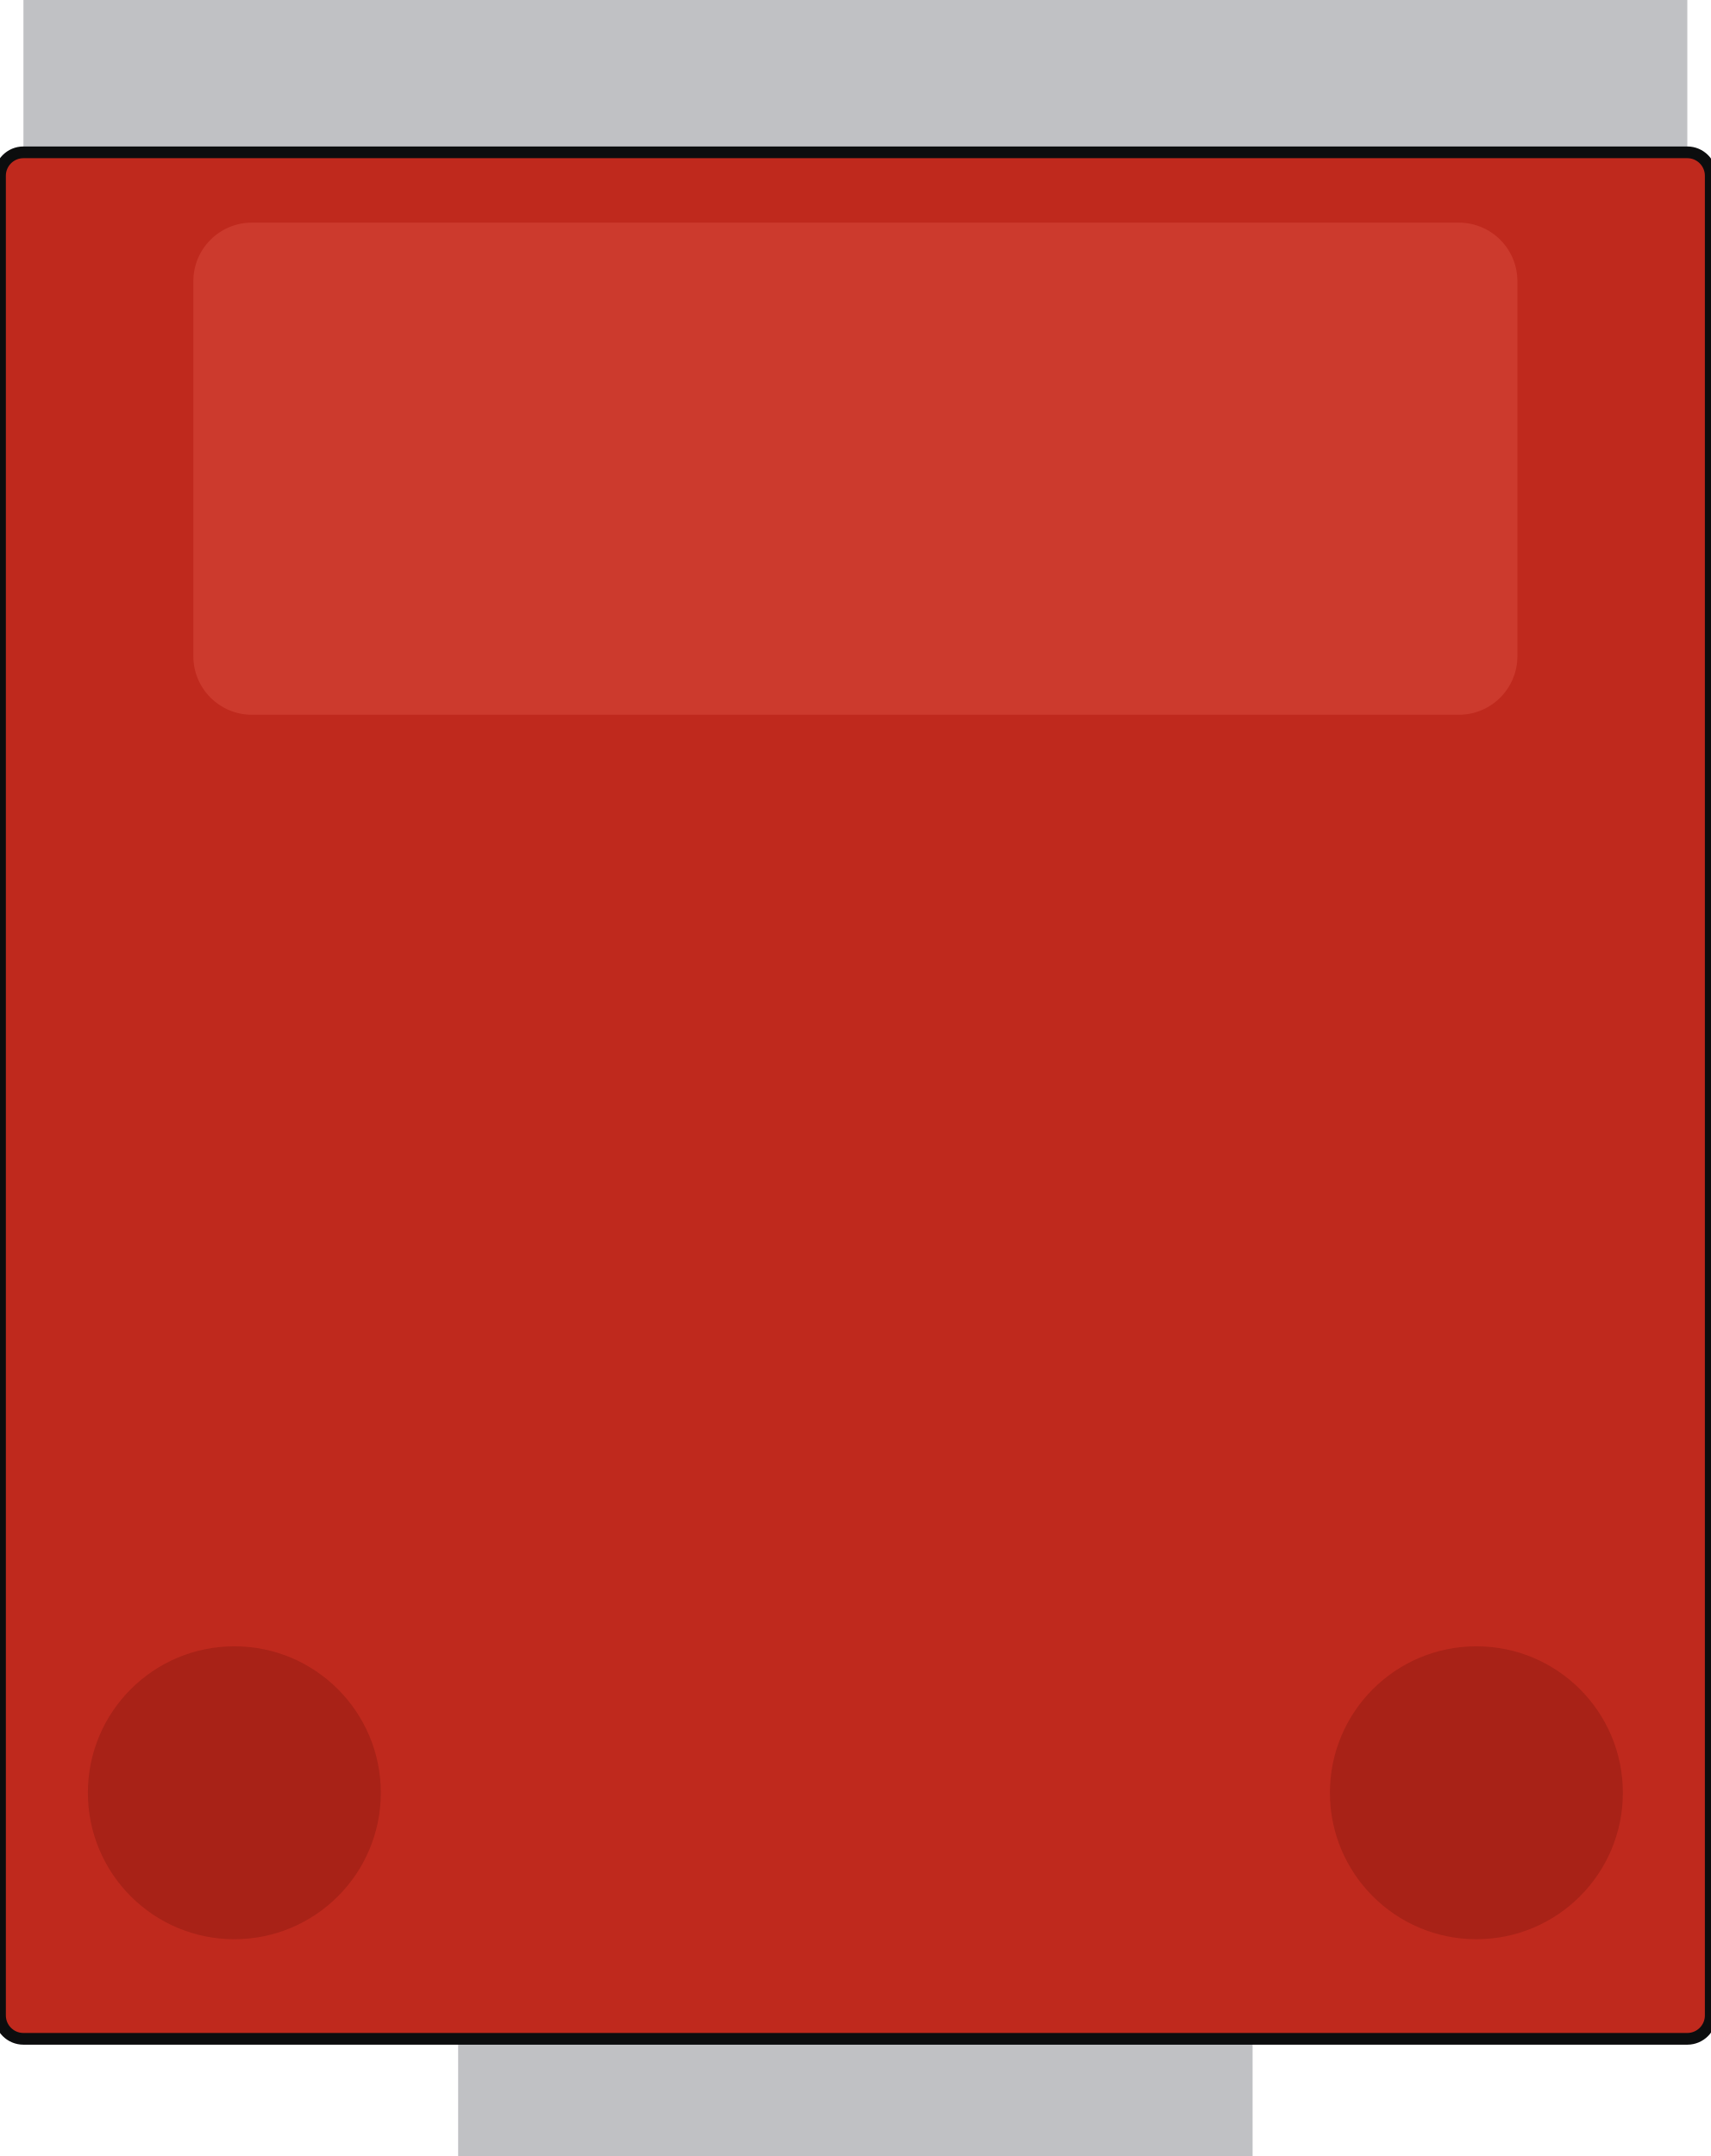
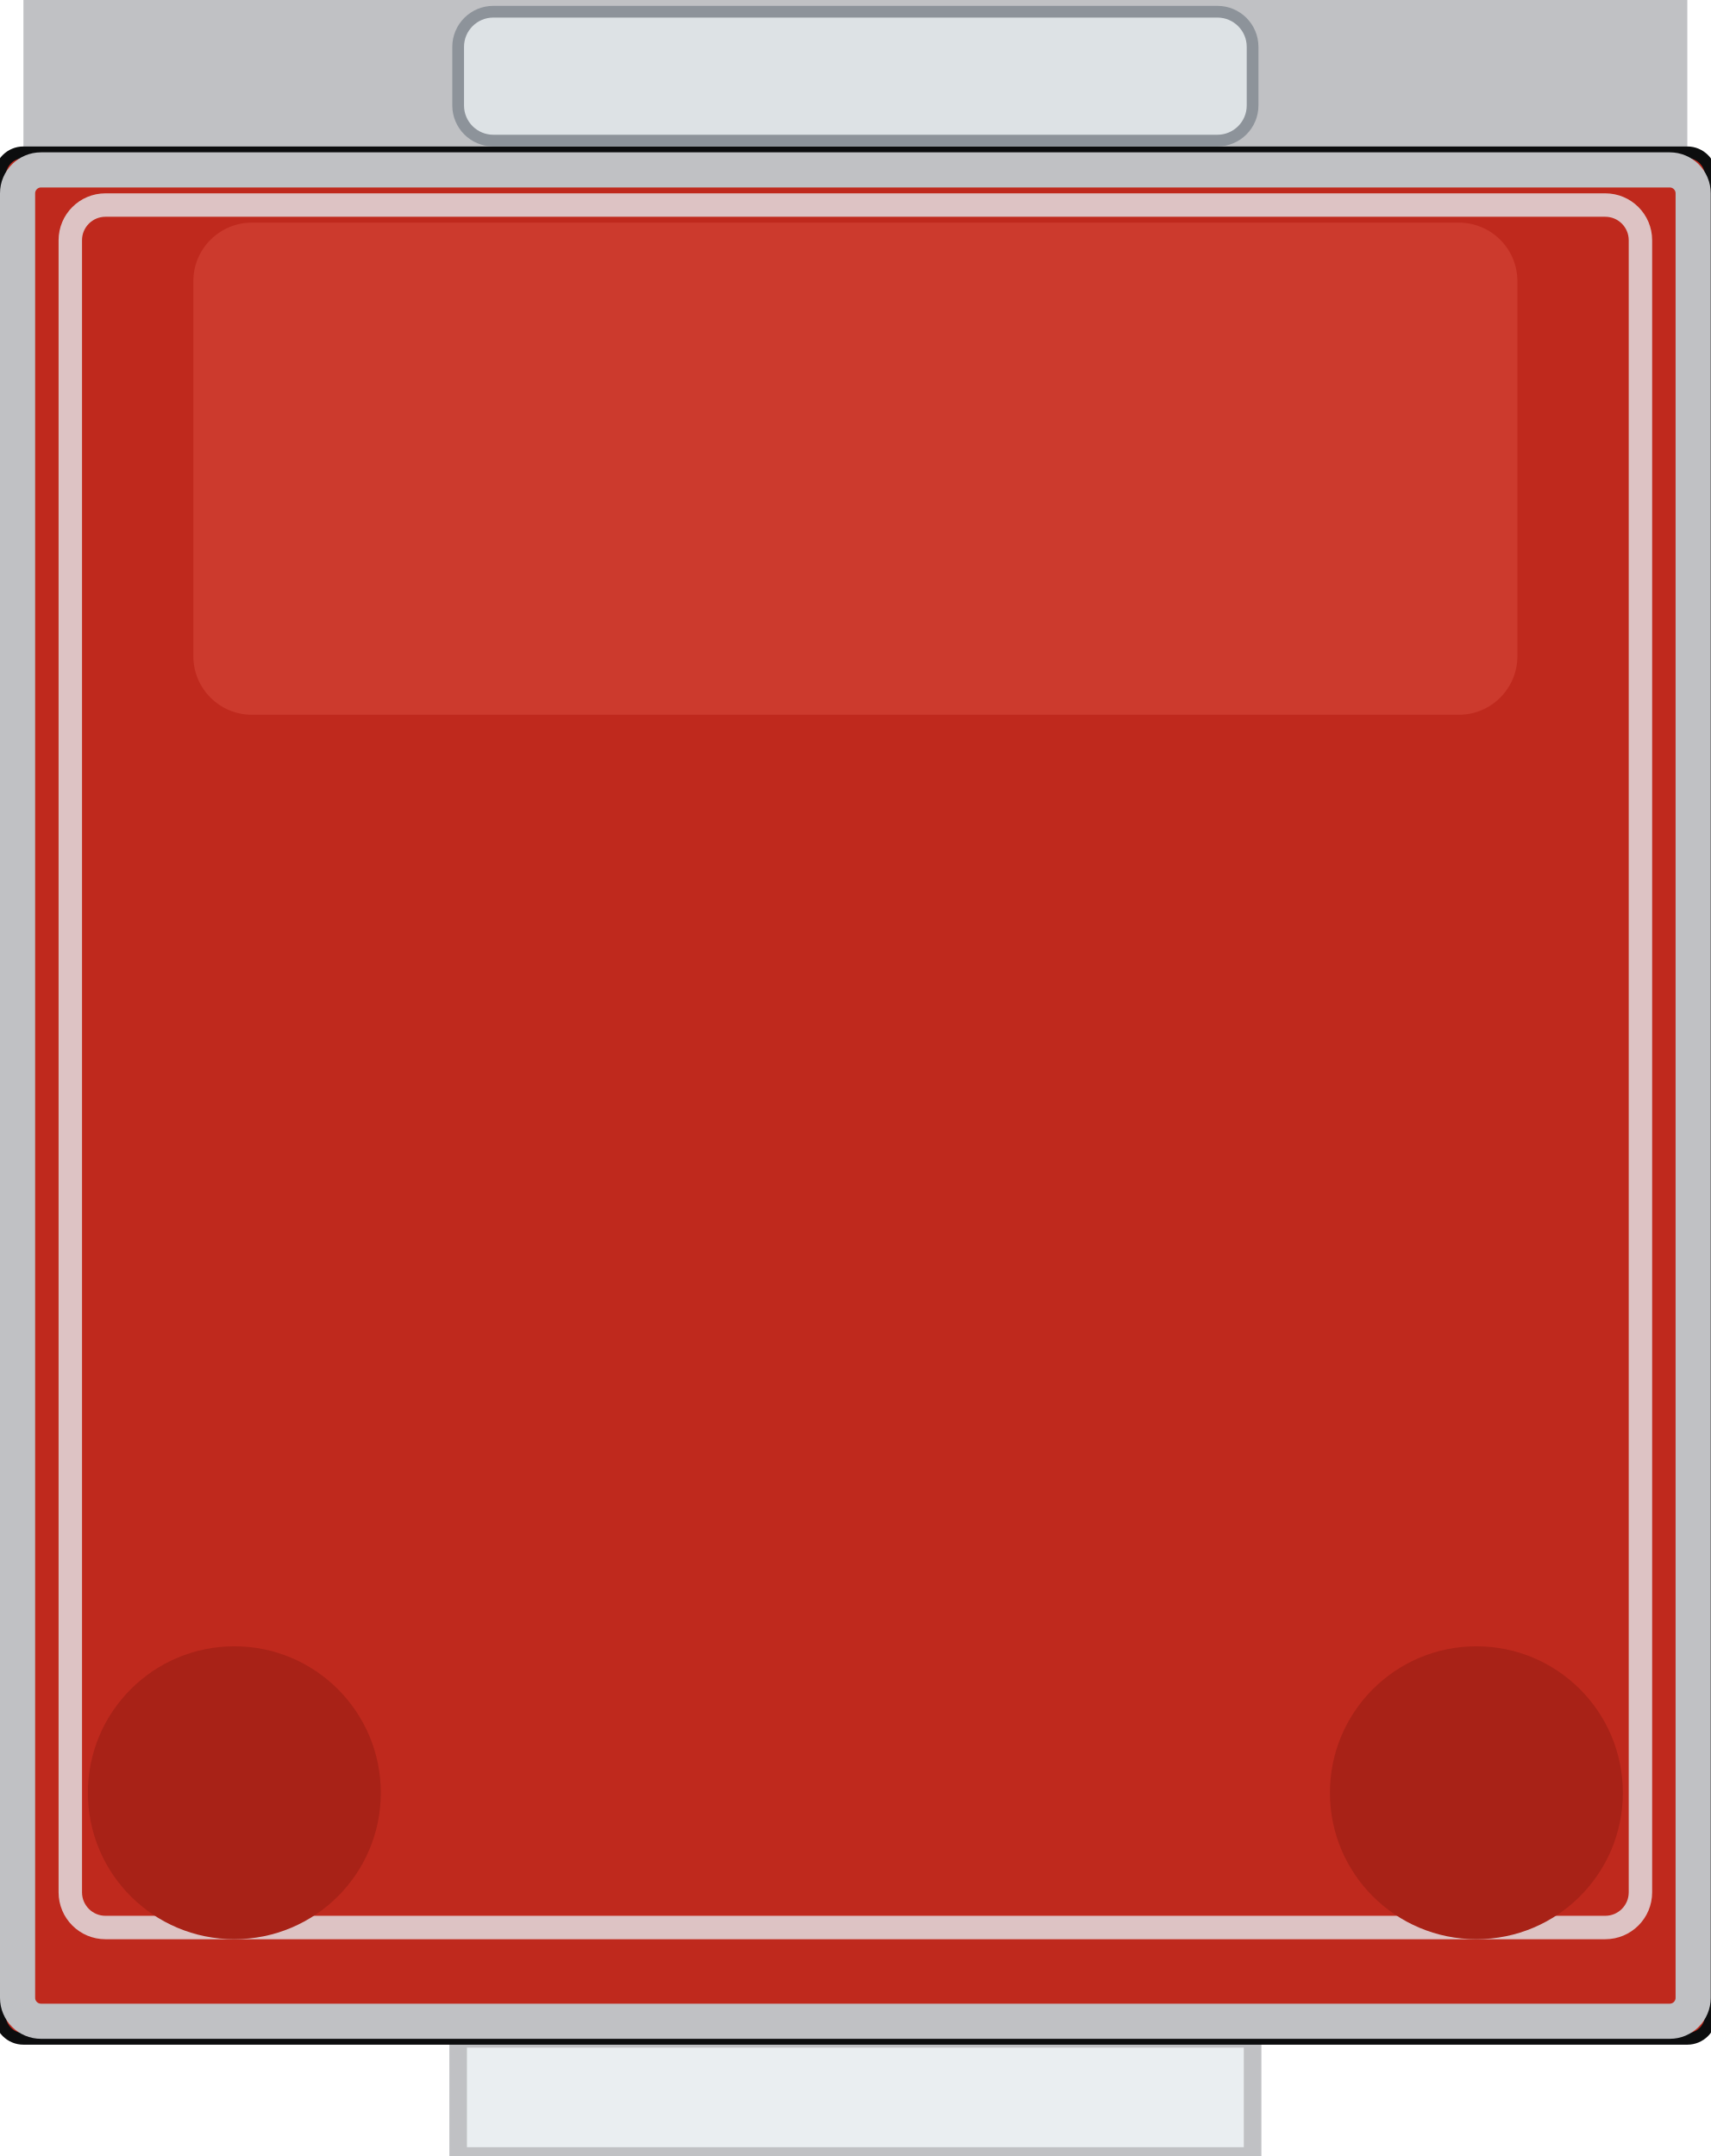
<svg xmlns="http://www.w3.org/2000/svg" width="14.6mm" height="18.4mm" viewBox="0 0 14.6 18.4">
  <rect id="housing-top" x="0.2" y="0" width="14.2" height="1.3" fill="#c0c1c4" />
-   <rect id="housing-tab" x="3.91" y="17.4" width="6.78" height="1.0" fill="#c0c1c4" />
+   <rect id="housing-tab" x="3.91" y="17.4" width="6.78" height="1.0" fill="#e4eaed" fill-opacity="0.8" stroke="#c0c1c4" stroke-width="0.15" />
  <rect id="frame" x="0" y="1.3" width="14.6" height="16.1" rx="0.2" fill="#bf291d" stroke="#0c0d0e" stroke-width="0.1" />
+   <rect id="shield" x="0.15" y="1.45" width="14.3" height="15.8" rx="0.2" fill="none" stroke="#c0c1c4" stroke-width="0.3" />
+   <rect id="collar" x="0.6" y="1.75" width="13.4" height="14.7" rx="0.3" fill="none" stroke="#e4eaed" stroke-opacity="0.8" stroke-width="0.2" />
+   <rect id="latch" x="3.91" y="0.1" width="6.78" height="1.1" rx="0.3" fill="#e4eaed" fill-opacity="0.8" stroke="#8d939a" stroke-width="0.1" />
  <rect id="label" x="1.65" y="1.9" width="11.3" height="4.2" rx="0.5" fill="#cc3a2d" />
  <circle id="mark-left" cx="2.0" cy="15.3" r="1.25" fill="#a82217" />
  <circle id="mark-right" cx="12.6" cy="15.3" r="1.25" fill="#a82217" />
</svg>
